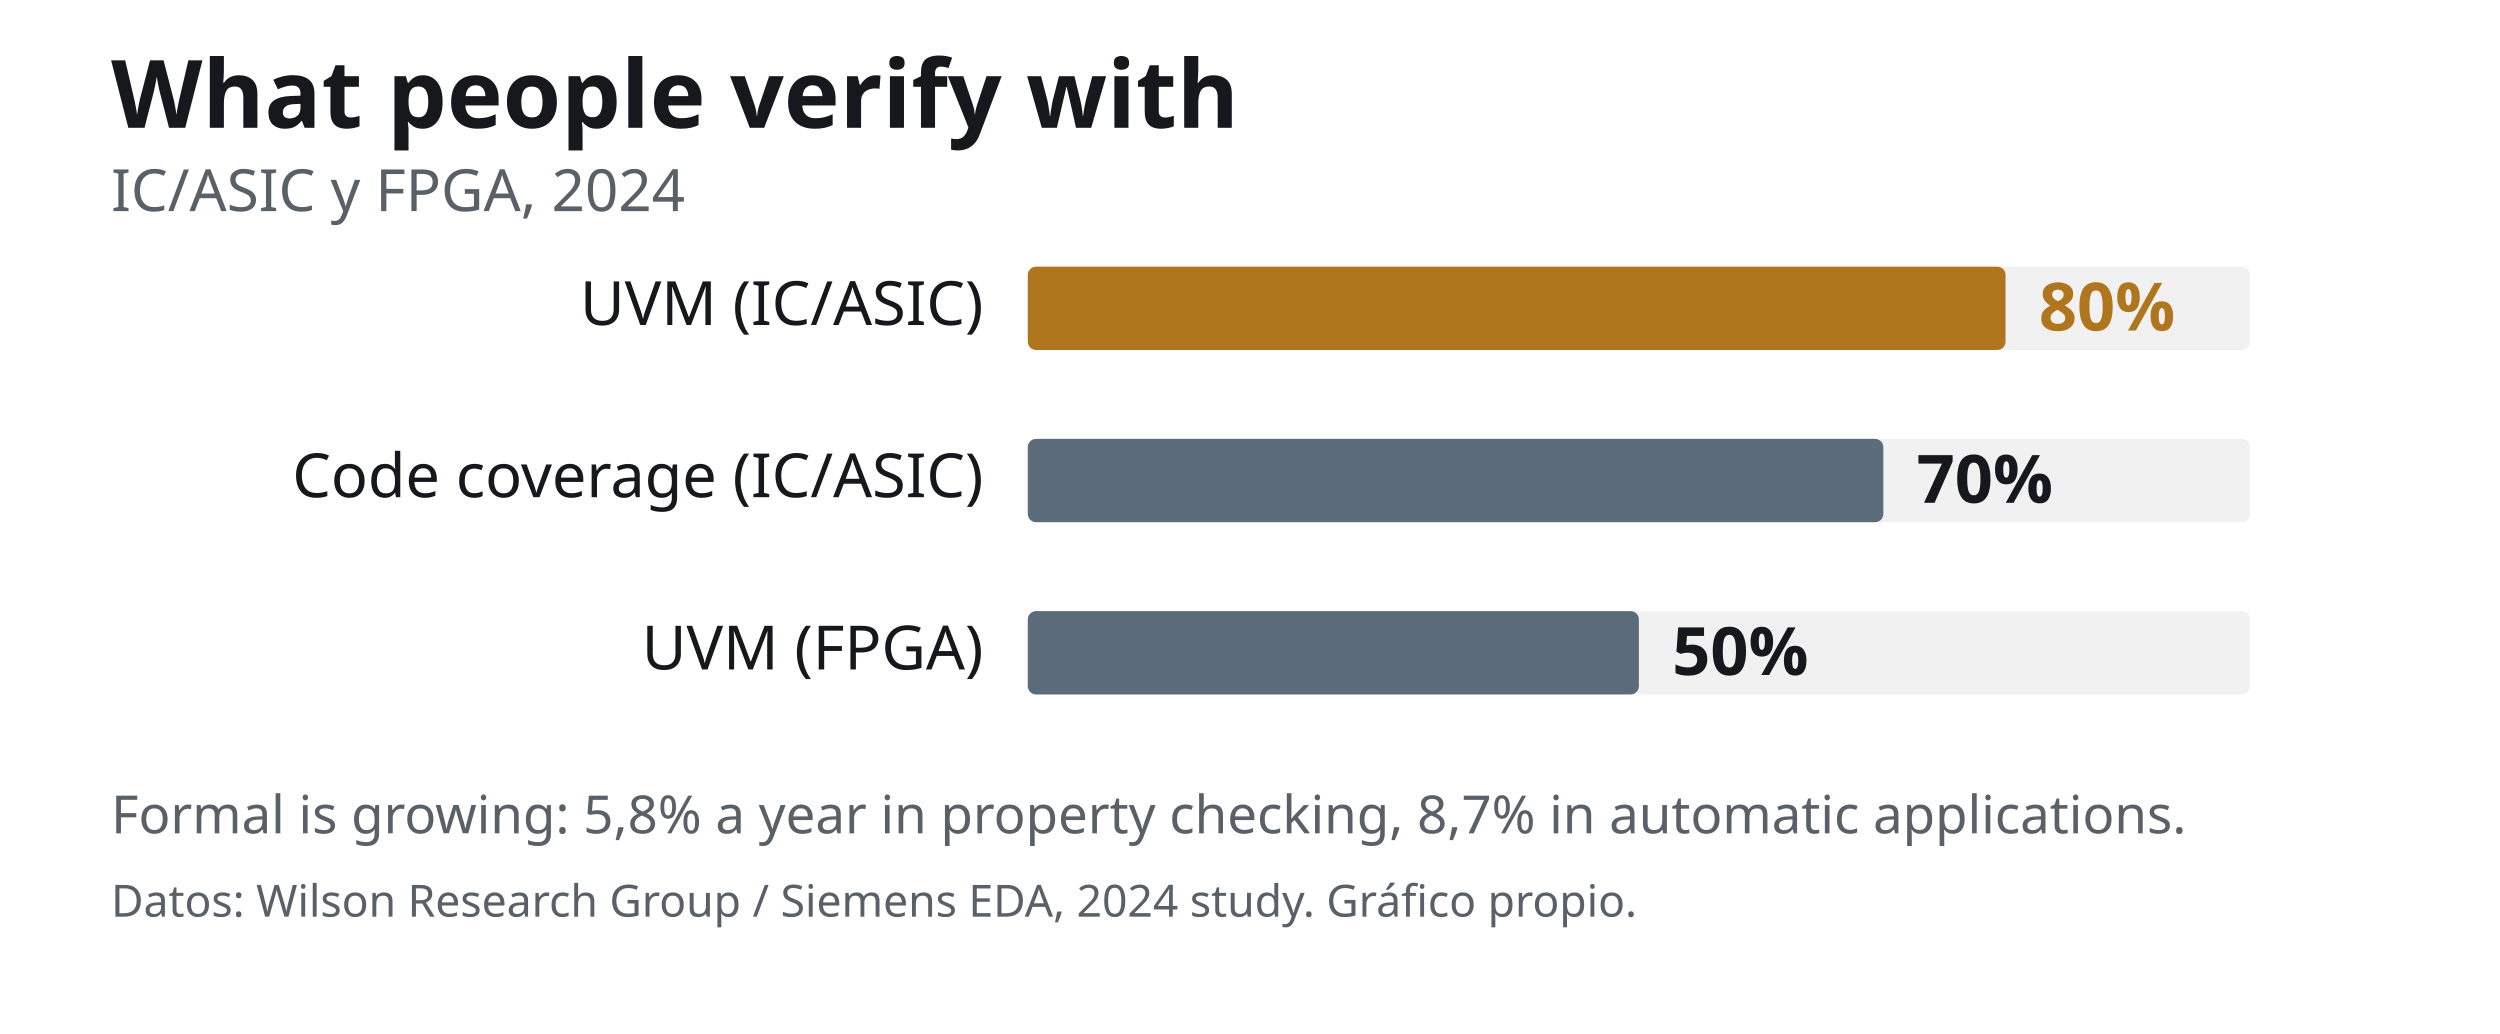
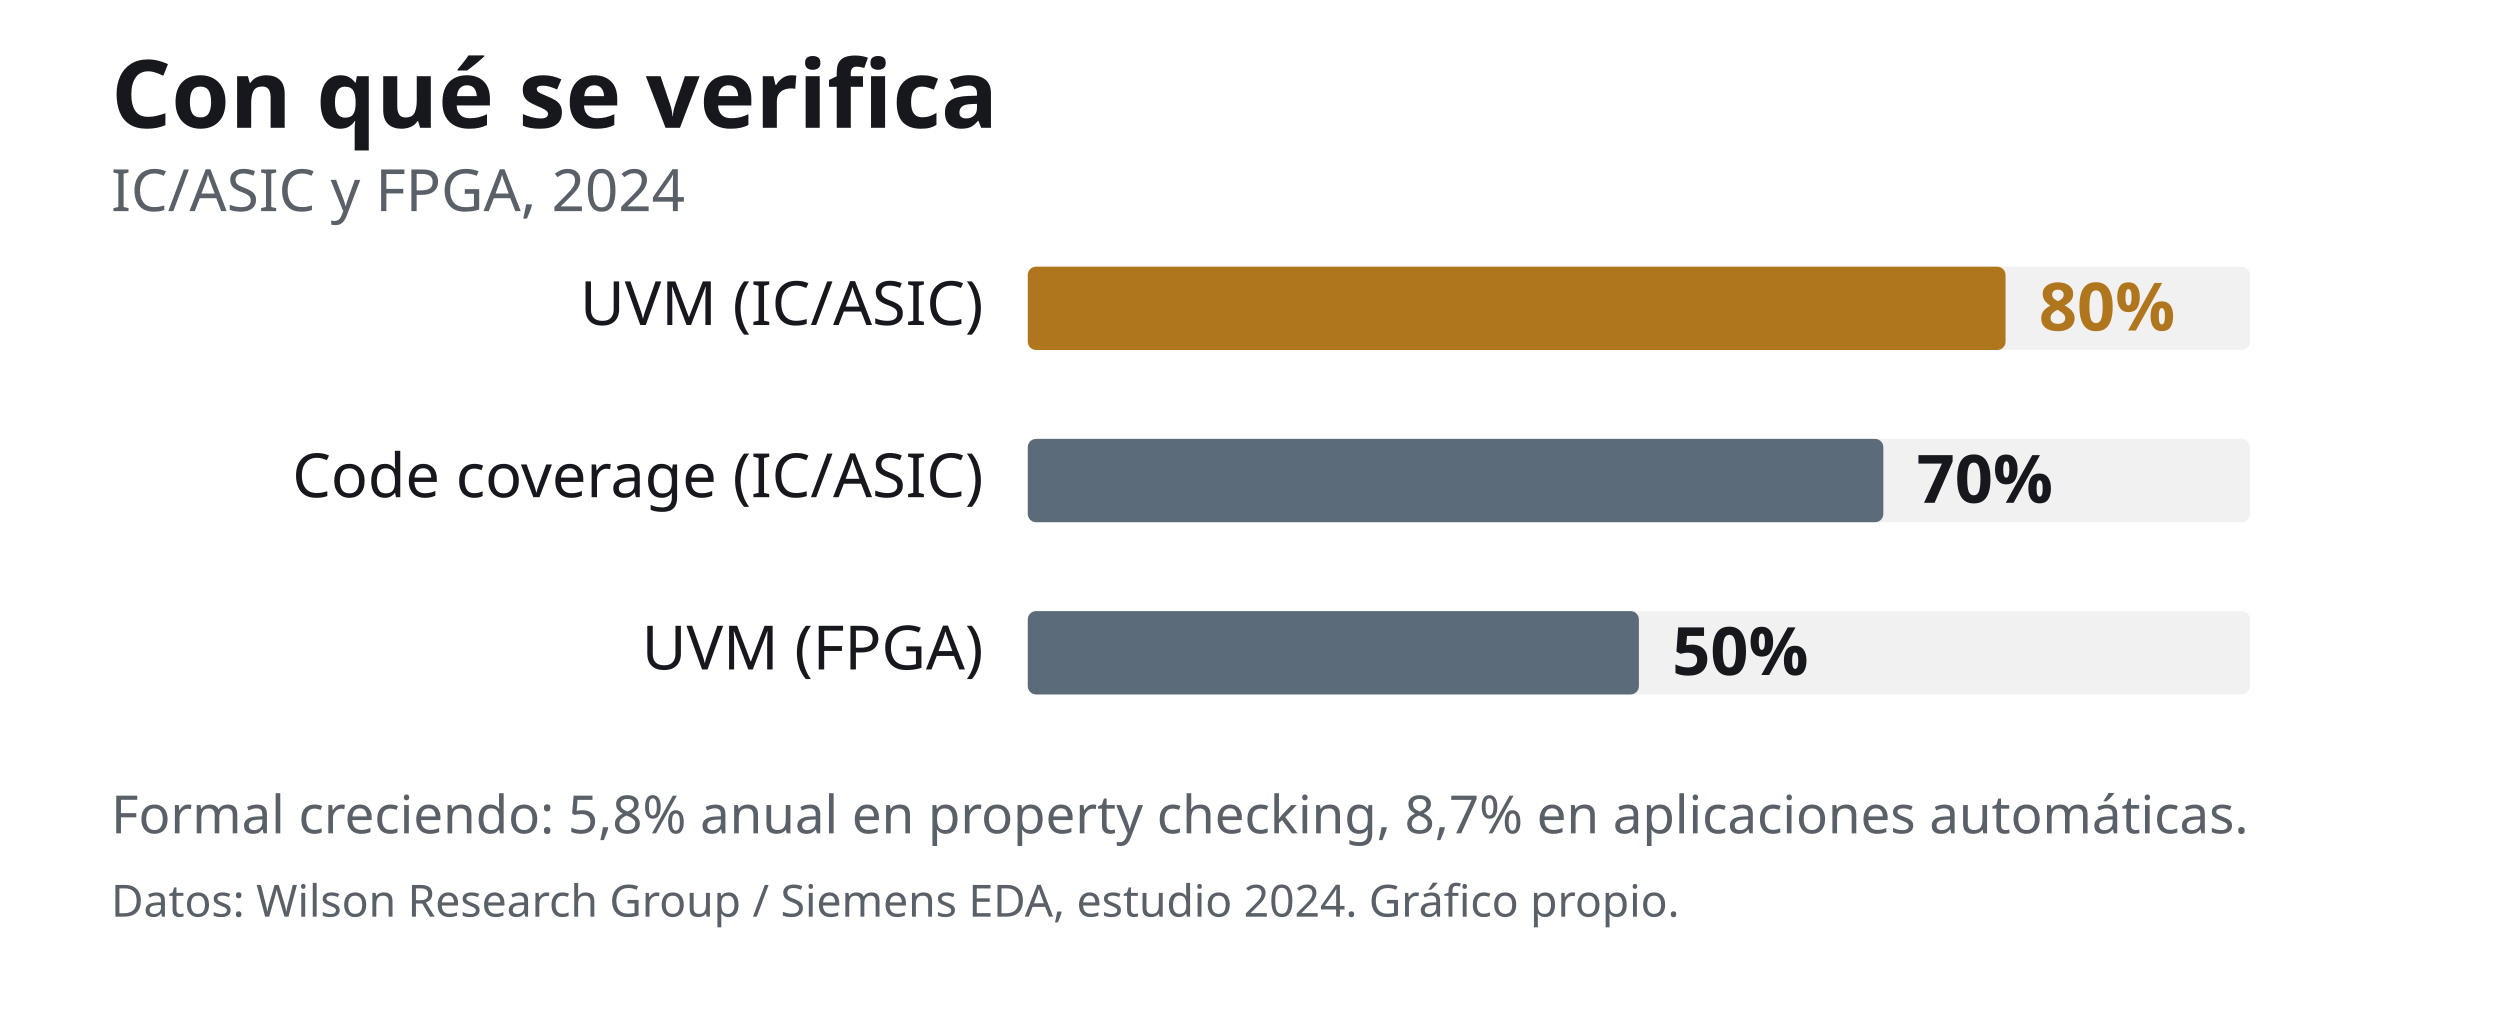
<svg xmlns="http://www.w3.org/2000/svg" viewBox="0 0 900 372" font-family="IBM Plex Sans, system-ui, sans-serif">
-   <text x="40" y="46" fill="#16181d" font-size="34" font-weight="600">What people verify with</text>
+   <text x="40" y="46" fill="#16181d" font-size="34" font-weight="600">Con qué se verifica</text>
  <text x="40" y="76" fill="#5a6068" font-size="21">IC/ASIC y FPGA, 2024</text>
  <text x="354" y="117" fill="#16181d" font-size="22" text-anchor="end">UVM (IC/ASIC)</text>
  <rect x="370" y="96" width="440" height="30" fill="#16181d" opacity="0.06" rx="3" />
  <rect x="370" y="96" width="352" height="30" fill="#b0761d" rx="3" />
  <text x="734" y="119" fill="#b0761d" font-size="24" font-weight="600">80%</text>
  <text x="354" y="179" fill="#16181d" font-size="22" text-anchor="end">Code coverage (IC/ASIC)</text>
  <rect x="370" y="158" width="440" height="30" fill="#16181d" opacity="0.06" rx="3" />
  <rect x="370" y="158" width="308" height="30" fill="#5b6b7a" rx="3" />
  <text x="690" y="181" fill="#16181d" font-size="24" font-weight="600">70%</text>
  <text x="354" y="241" fill="#16181d" font-size="22" text-anchor="end">UVM (FPGA)</text>
  <rect x="370" y="220" width="440" height="30" fill="#16181d" opacity="0.06" rx="3" />
  <rect x="370" y="220" width="220" height="30" fill="#5b6b7a" rx="3" />
  <text x="602" y="243" fill="#16181d" font-size="24" font-weight="600">50%</text>
-   <text x="40" y="300" fill="#5a6068" font-size="19">Formal is growing: 5,8% a year in property checking, 8,7% in automatic applications.</text>
-   <text x="40" y="330" fill="#5a6068" font-size="16">Datos: Wilson Research Group / Siemens EDA, 2024 study. Gráfico propio.</text>
+   <text x="40" y="300" fill="#5a6068" font-size="19">Formal creciendo: 5,8% anual en property checking, 8,7% en aplicaciones automáticas.</text>
+   <text x="40" y="330" fill="#5a6068" font-size="16">Datos: Wilson Research Group / Siemens EDA, estudio 2024. Gráfico propio.</text>
</svg>
